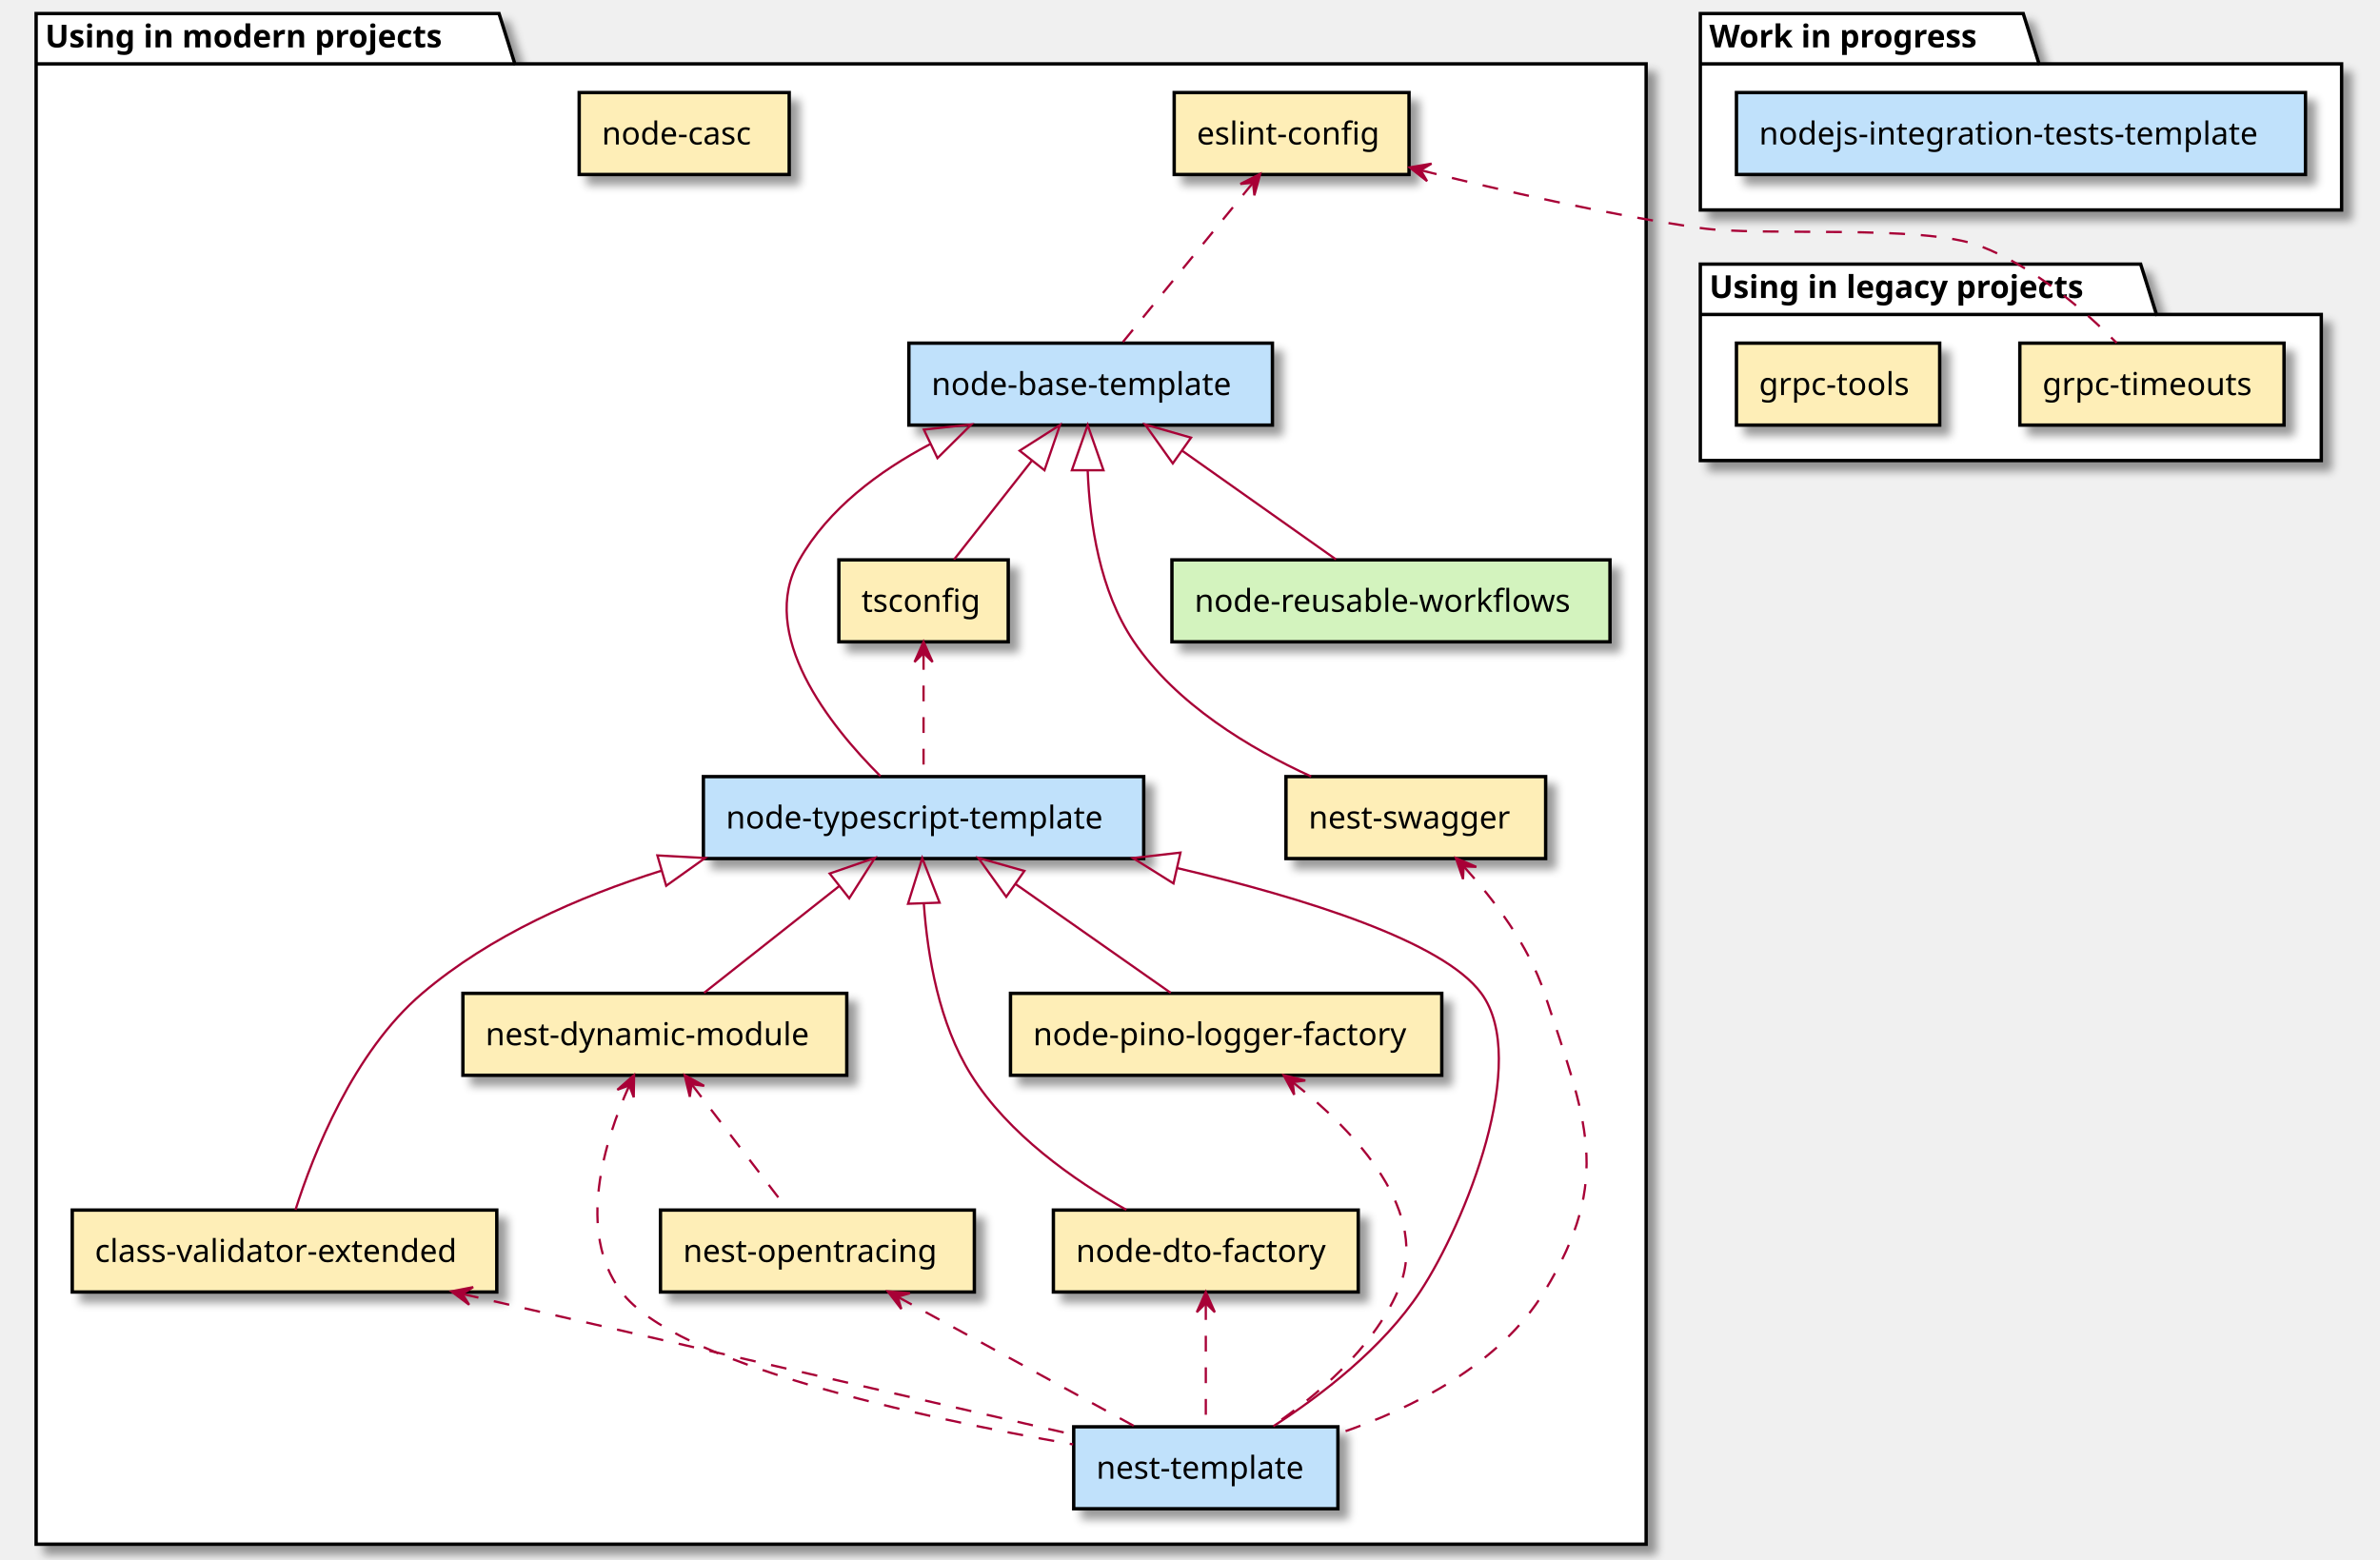
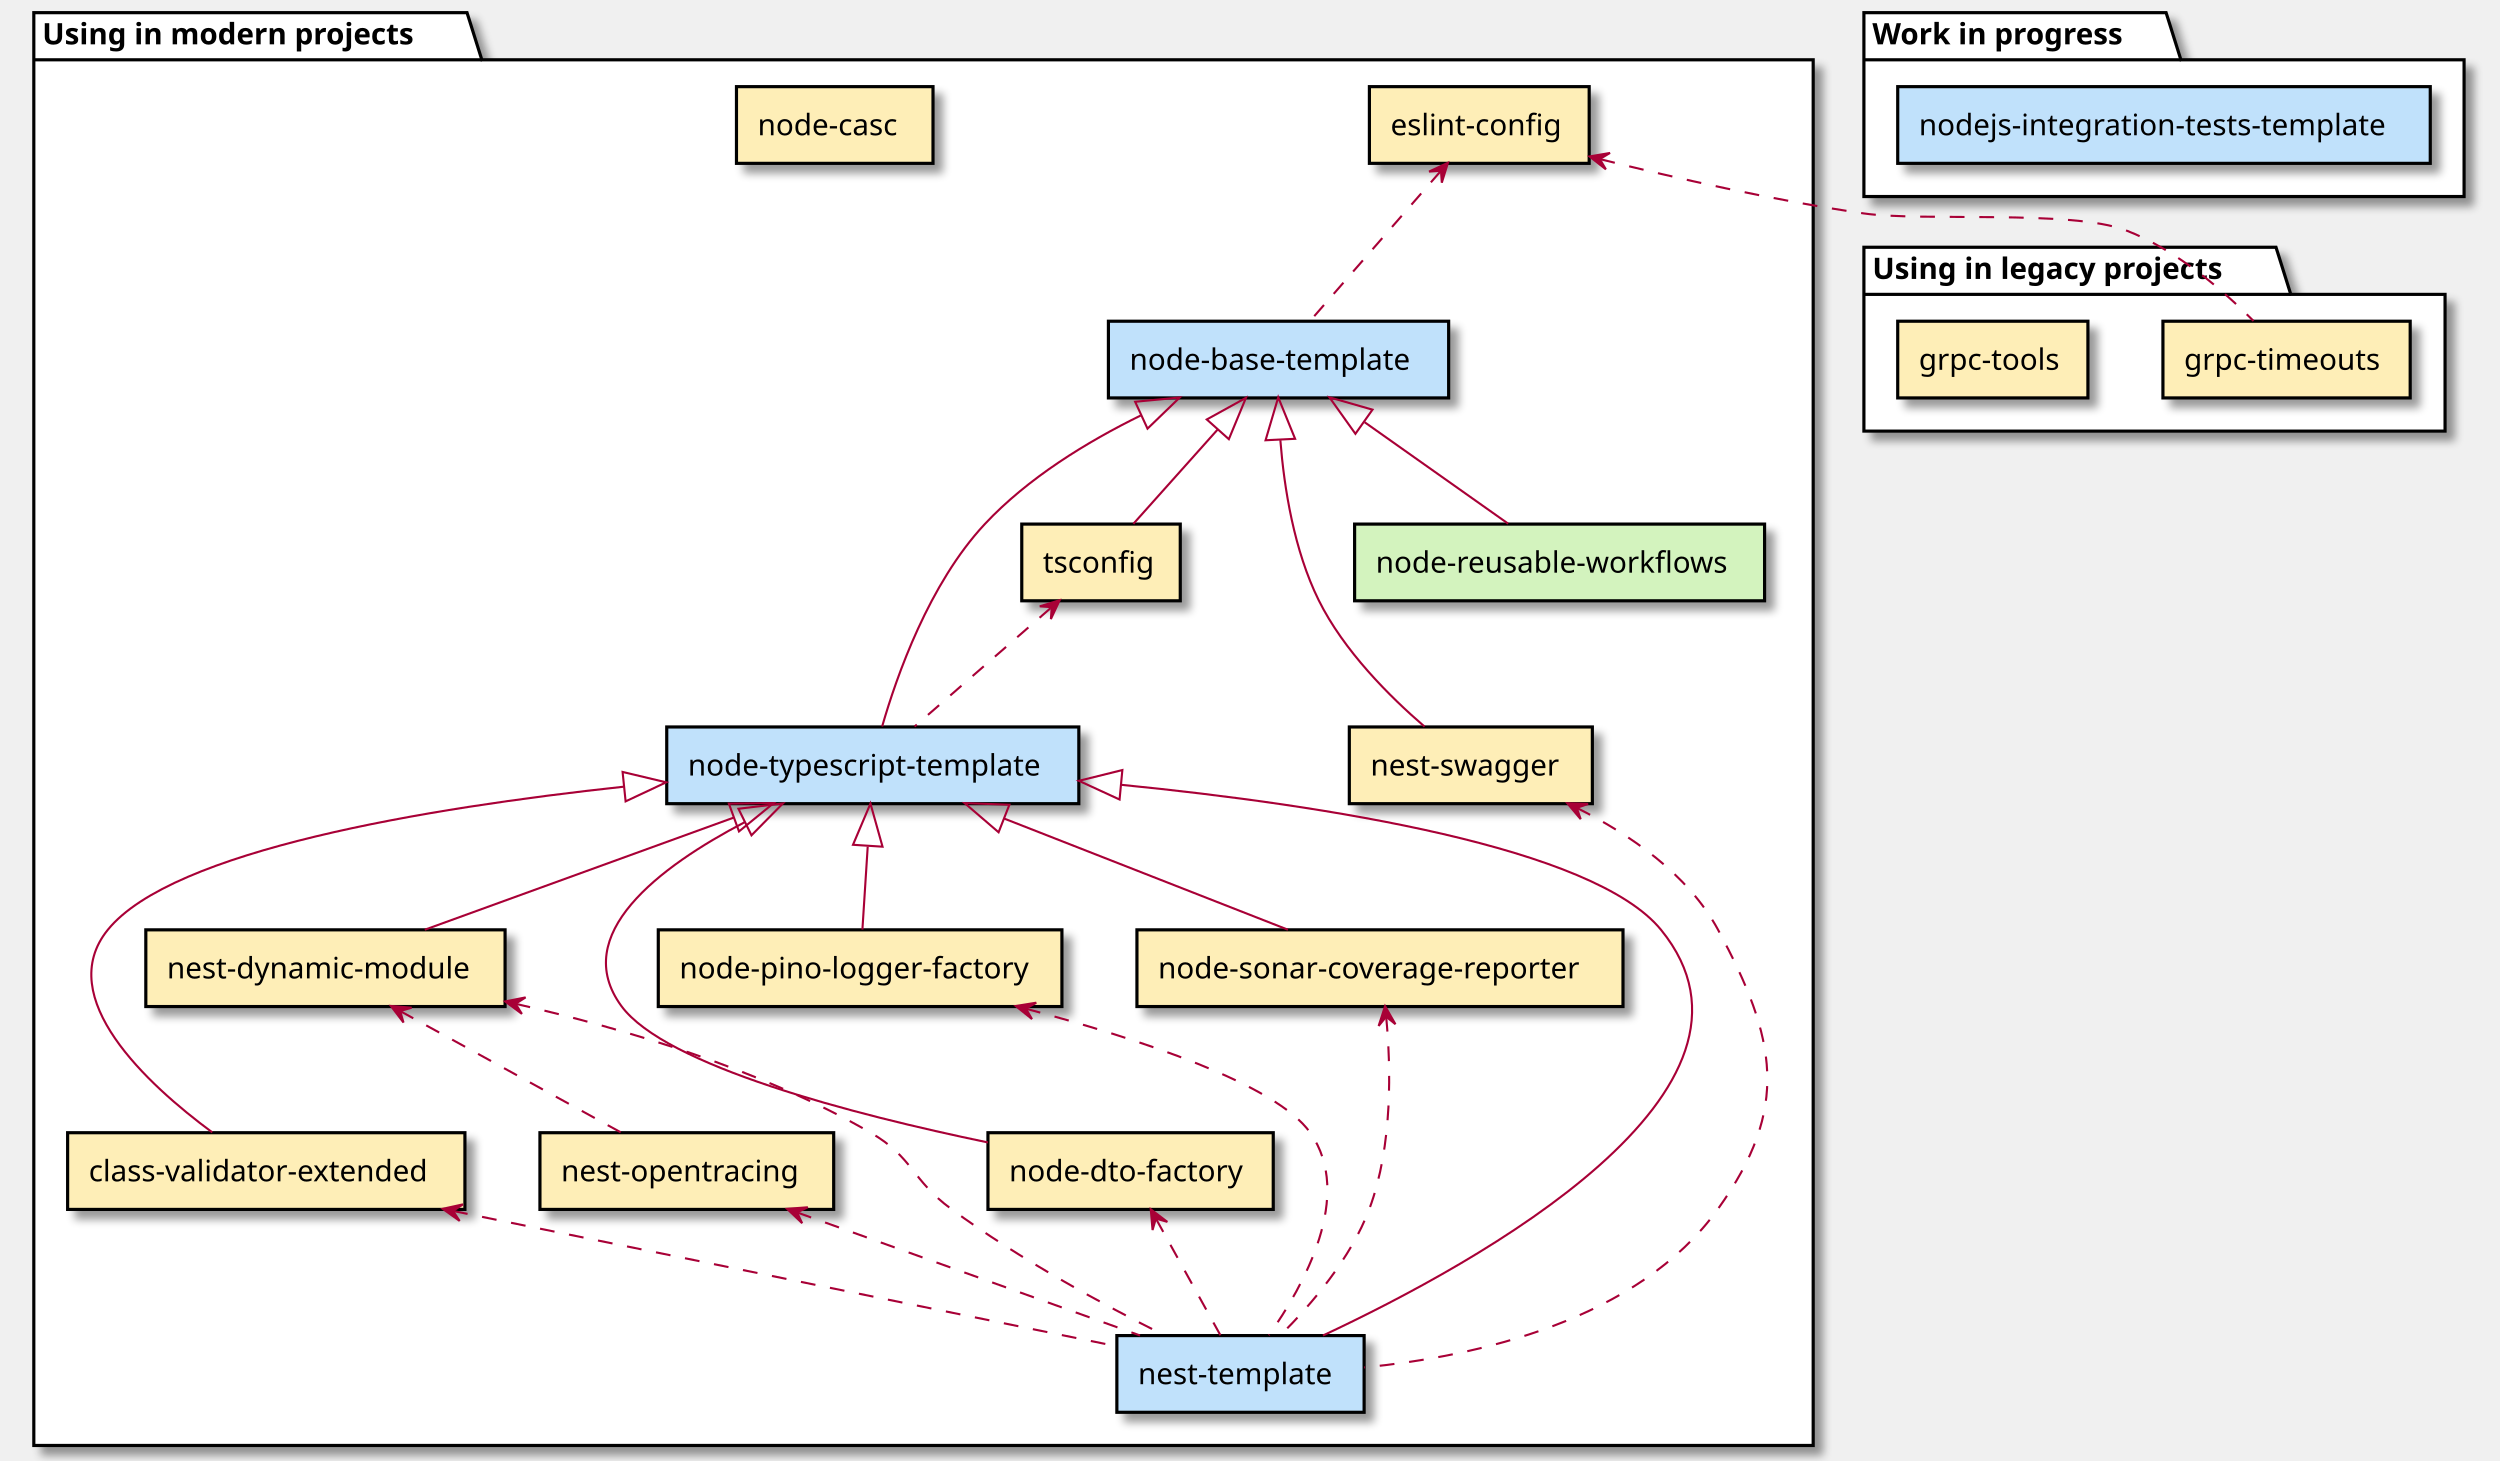
- <svg xmlns="http://www.w3.org/2000/svg" xmlns:xlink="http://www.w3.org/1999/xlink" contentScriptType="application/ecmascript" contentStyleType="text/css" height="691px" preserveAspectRatio="none" style="width:1054px;height:691px;background:#FFFFFF;" version="1.1" viewBox="0 0 1054 691" width="1054px" zoomAndPan="magnify">
+ <svg xmlns="http://www.w3.org/2000/svg" xmlns:xlink="http://www.w3.org/1999/xlink" contentScriptType="application/ecmascript" contentStyleType="text/css" height="691px" preserveAspectRatio="none" style="width:1183px;height:691px;background:#FFFFFF;" version="1.1" viewBox="0 0 1183 691" width="1183px" zoomAndPan="magnify">
  <defs>
-     <filter height="300%" id="f10nj5l0olqya1" width="300%" x="-1" y="-1">
+     <filter height="300%" id="f1cpvy3fpr9vro" width="300%" x="-1" y="-1">
      <feGaussianBlur result="blurOut" stdDeviation="2.0" />
      <feColorMatrix in="blurOut" result="blurOut2" type="matrix" values="0 0 0 0 0 0 0 0 0 0 0 0 0 0 0 0 0 0 .4 0" />
      <feOffset dx="4.0" dy="4.0" in="blurOut2" result="blurOut3" />
      <feBlend in="SourceGraphic" in2="blurOut3" mode="normal" />
    </filter>
  </defs>
  <g>
-     <polygon fill="#FFFFFF" filter="url(#f10nj5l0olqya1)" points="16,6,221,6,228,28.297,729,28.297,729,684,16,684,16,6" style="stroke:#000000;stroke-width:1.5;" />
+     <polygon fill="#FFFFFF" filter="url(#f1cpvy3fpr9vro)" points="16,6,221,6,228,28.297,858,28.297,858,684,16,684,16,6" style="stroke:#000000;stroke-width:1.5;" />
    <line style="stroke:#000000;stroke-width:1.5;" x1="16" x2="228" y1="28.297" y2="28.297" />
    <text fill="#000000" font-family="sans-serif" font-size="14" font-weight="bold" lengthAdjust="spacing" textLength="199" x="20" y="20.995">Using in modern projects</text>
-     <polygon fill="#FFFFFF" filter="url(#f10nj5l0olqya1)" points="753,6,896,6,903,28.297,1037,28.297,1037,93,753,93,753,6" style="stroke:#000000;stroke-width:1.5;" />
-     <line style="stroke:#000000;stroke-width:1.5;" x1="753" x2="903" y1="28.297" y2="28.297" />
-     <text fill="#000000" font-family="sans-serif" font-size="14" font-weight="bold" lengthAdjust="spacing" textLength="137" x="757" y="20.995">Work in progress</text>
-     <polygon fill="#FFFFFF" filter="url(#f10nj5l0olqya1)" points="753,117,948,117,955,139.297,1028,139.297,1028,204,753,204,753,117" style="stroke:#000000;stroke-width:1.5;" />
-     <line style="stroke:#000000;stroke-width:1.5;" x1="753" x2="955" y1="139.297" y2="139.297" />
-     <text fill="#000000" font-family="sans-serif" font-size="14" font-weight="bold" lengthAdjust="spacing" textLength="189" x="757" y="131.995">Using in legacy projects</text>
+     <polygon fill="#FFFFFF" filter="url(#f1cpvy3fpr9vro)" points="882,6,1025,6,1032,28.297,1166,28.297,1166,93,882,93,882,6" style="stroke:#000000;stroke-width:1.5;" />
+     <line style="stroke:#000000;stroke-width:1.5;" x1="882" x2="1032" y1="28.297" y2="28.297" />
+     <text fill="#000000" font-family="sans-serif" font-size="14" font-weight="bold" lengthAdjust="spacing" textLength="137" x="886" y="20.995">Work in progress</text>
+     <polygon fill="#FFFFFF" filter="url(#f1cpvy3fpr9vro)" points="882,117,1077,117,1084,139.297,1157,139.297,1157,204,882,204,882,117" style="stroke:#000000;stroke-width:1.5;" />
+     <line style="stroke:#000000;stroke-width:1.5;" x1="882" x2="1084" y1="139.297" y2="139.297" />
+     <text fill="#000000" font-family="sans-serif" font-size="14" font-weight="bold" lengthAdjust="spacing" textLength="189" x="886" y="131.995">Using in legacy projects</text>
    <a href="https://github.com/Byndyusoft/nest-template" target="_blank" title="https://github.com/Byndyusoft/nest-template" xlink:actuate="onRequest" xlink:href="https://github.com/Byndyusoft/nest-template" xlink:show="new" xlink:title="https://github.com/Byndyusoft/nest-template" xlink:type="simple">
-       <rect fill="#C0E1FB" filter="url(#f10nj5l0olqya1)" height="36.297" style="stroke:#000000;stroke-width:1.5;" width="117" x="475.5" y="632" />
-       <text fill="#000000" font-family="sans-serif" font-size="14" lengthAdjust="spacing" textLength="97" x="485.5" y="654.995">nest-template</text>
+       <rect fill="#C0E1FB" filter="url(#f1cpvy3fpr9vro)" height="36.297" style="stroke:#000000;stroke-width:1.5;" width="117" x="528.5" y="632" />
+       <text fill="#000000" font-family="sans-serif" font-size="14" lengthAdjust="spacing" textLength="97" x="538.5" y="654.995">nest-template</text>
    </a>
    <a href="https://github.com/Byndyusoft/node-base-template" target="_blank" title="https://github.com/Byndyusoft/node-base-template" xlink:actuate="onRequest" xlink:href="https://github.com/Byndyusoft/node-base-template" xlink:show="new" xlink:title="https://github.com/Byndyusoft/node-base-template" xlink:type="simple">
-       <rect fill="#C0E1FB" filter="url(#f10nj5l0olqya1)" height="36.297" style="stroke:#000000;stroke-width:1.5;" width="161" x="402.5" y="152" />
-       <text fill="#000000" font-family="sans-serif" font-size="14" lengthAdjust="spacing" textLength="141" x="412.5" y="174.995">node-base-template</text>
+       <rect fill="#C0E1FB" filter="url(#f1cpvy3fpr9vro)" height="36.297" style="stroke:#000000;stroke-width:1.5;" width="161" x="524.5" y="152" />
+       <text fill="#000000" font-family="sans-serif" font-size="14" lengthAdjust="spacing" textLength="141" x="534.5" y="174.995">node-base-template</text>
    </a>
    <a href="https://github.com/Byndyusoft/node-typescript-template" target="_blank" title="https://github.com/Byndyusoft/node-typescript-template" xlink:actuate="onRequest" xlink:href="https://github.com/Byndyusoft/node-typescript-template" xlink:show="new" xlink:title="https://github.com/Byndyusoft/node-typescript-template" xlink:type="simple">
-       <rect fill="#C0E1FB" filter="url(#f10nj5l0olqya1)" height="36.297" style="stroke:#000000;stroke-width:1.5;" width="195" x="311.5" y="344" />
-       <text fill="#000000" font-family="sans-serif" font-size="14" lengthAdjust="spacing" textLength="175" x="321.5" y="366.995">node-typescript-template</text>
+       <rect fill="#C0E1FB" filter="url(#f1cpvy3fpr9vro)" height="36.297" style="stroke:#000000;stroke-width:1.5;" width="195" x="315.5" y="344" />
+       <text fill="#000000" font-family="sans-serif" font-size="14" lengthAdjust="spacing" textLength="175" x="325.5" y="366.995">node-typescript-template</text>
    </a>
    <a href="https://github.com/Byndyusoft/class-validator-extended" target="_blank" title="https://github.com/Byndyusoft/class-validator-extended" xlink:actuate="onRequest" xlink:href="https://github.com/Byndyusoft/class-validator-extended" xlink:show="new" xlink:title="https://github.com/Byndyusoft/class-validator-extended" xlink:type="simple">
-       <rect fill="#FEEEB7" filter="url(#f10nj5l0olqya1)" height="36.297" style="stroke:#000000;stroke-width:1.5;" width="188" x="32" y="536" />
+       <rect fill="#FEEEB7" filter="url(#f1cpvy3fpr9vro)" height="36.297" style="stroke:#000000;stroke-width:1.5;" width="188" x="32" y="536" />
      <text fill="#000000" font-family="sans-serif" font-size="14" lengthAdjust="spacing" textLength="168" x="42" y="558.995">class-validator-extended</text>
    </a>
    <a href="https://github.com/Byndyusoft/eslint-config" target="_blank" title="https://github.com/Byndyusoft/eslint-config" xlink:actuate="onRequest" xlink:href="https://github.com/Byndyusoft/eslint-config" xlink:show="new" xlink:title="https://github.com/Byndyusoft/eslint-config" xlink:type="simple">
-       <rect fill="#FEEEB7" filter="url(#f10nj5l0olqya1)" height="36.297" style="stroke:#000000;stroke-width:1.5;" width="104" x="520" y="41" />
-       <text fill="#000000" font-family="sans-serif" font-size="14" lengthAdjust="spacing" textLength="84" x="530" y="63.995">eslint-config</text>
+       <rect fill="#FEEEB7" filter="url(#f1cpvy3fpr9vro)" height="36.297" style="stroke:#000000;stroke-width:1.5;" width="104" x="648" y="41" />
+       <text fill="#000000" font-family="sans-serif" font-size="14" lengthAdjust="spacing" textLength="84" x="658" y="63.995">eslint-config</text>
    </a>
    <a href="https://github.com/Byndyusoft/nest-dynamic-module" target="_blank" title="https://github.com/Byndyusoft/nest-dynamic-module" xlink:actuate="onRequest" xlink:href="https://github.com/Byndyusoft/nest-dynamic-module" xlink:show="new" xlink:title="https://github.com/Byndyusoft/nest-dynamic-module" xlink:type="simple">
-       <rect fill="#FEEEB7" filter="url(#f10nj5l0olqya1)" height="36.297" style="stroke:#000000;stroke-width:1.5;" width="170" x="205" y="440" />
-       <text fill="#000000" font-family="sans-serif" font-size="14" lengthAdjust="spacing" textLength="150" x="215" y="462.995">nest-dynamic-module</text>
+       <rect fill="#FEEEB7" filter="url(#f1cpvy3fpr9vro)" height="36.297" style="stroke:#000000;stroke-width:1.5;" width="170" x="69" y="440" />
+       <text fill="#000000" font-family="sans-serif" font-size="14" lengthAdjust="spacing" textLength="150" x="79" y="462.995">nest-dynamic-module</text>
    </a>
    <a href="https://github.com/Byndyusoft/nest-opentracing" target="_blank" title="https://github.com/Byndyusoft/nest-opentracing" xlink:actuate="onRequest" xlink:href="https://github.com/Byndyusoft/nest-opentracing" xlink:show="new" xlink:title="https://github.com/Byndyusoft/nest-opentracing" xlink:type="simple">
-       <rect fill="#FEEEB7" filter="url(#f10nj5l0olqya1)" height="36.297" style="stroke:#000000;stroke-width:1.5;" width="139" x="292.5" y="536" />
-       <text fill="#000000" font-family="sans-serif" font-size="14" lengthAdjust="spacing" textLength="119" x="302.5" y="558.995">nest-opentracing</text>
+       <rect fill="#FEEEB7" filter="url(#f1cpvy3fpr9vro)" height="36.297" style="stroke:#000000;stroke-width:1.5;" width="139" x="255.5" y="536" />
+       <text fill="#000000" font-family="sans-serif" font-size="14" lengthAdjust="spacing" textLength="119" x="265.5" y="558.995">nest-opentracing</text>
    </a>
    <a href="https://github.com/Byndyusoft/nest-swagger" target="_blank" title="https://github.com/Byndyusoft/nest-swagger" xlink:actuate="onRequest" xlink:href="https://github.com/Byndyusoft/nest-swagger" xlink:show="new" xlink:title="https://github.com/Byndyusoft/nest-swagger" xlink:type="simple">
-       <rect fill="#FEEEB7" filter="url(#f10nj5l0olqya1)" height="36.297" style="stroke:#000000;stroke-width:1.5;" width="115" x="569.5" y="344" />
-       <text fill="#000000" font-family="sans-serif" font-size="14" lengthAdjust="spacing" textLength="95" x="579.5" y="366.995">nest-swagger</text>
+       <rect fill="#FEEEB7" filter="url(#f1cpvy3fpr9vro)" height="36.297" style="stroke:#000000;stroke-width:1.5;" width="115" x="638.5" y="344" />
+       <text fill="#000000" font-family="sans-serif" font-size="14" lengthAdjust="spacing" textLength="95" x="648.5" y="366.995">nest-swagger</text>
    </a>
    <a href="https://github.com/Byndyusoft/node-casc" target="_blank" title="https://github.com/Byndyusoft/node-casc" xlink:actuate="onRequest" xlink:href="https://github.com/Byndyusoft/node-casc" xlink:show="new" xlink:title="https://github.com/Byndyusoft/node-casc" xlink:type="simple">
-       <rect fill="#FEEEB7" filter="url(#f10nj5l0olqya1)" height="36.297" style="stroke:#000000;stroke-width:1.5;" width="93" x="256.5" y="41" />
-       <text fill="#000000" font-family="sans-serif" font-size="14" lengthAdjust="spacing" textLength="73" x="266.5" y="63.995">node-casc</text>
+       <rect fill="#FEEEB7" filter="url(#f1cpvy3fpr9vro)" height="36.297" style="stroke:#000000;stroke-width:1.5;" width="93" x="348.5" y="41" />
+       <text fill="#000000" font-family="sans-serif" font-size="14" lengthAdjust="spacing" textLength="73" x="358.5" y="63.995">node-casc</text>
    </a>
    <a href="https://github.com/Byndyusoft/node-dto-factory" target="_blank" title="https://github.com/Byndyusoft/node-dto-factory" xlink:actuate="onRequest" xlink:href="https://github.com/Byndyusoft/node-dto-factory" xlink:show="new" xlink:title="https://github.com/Byndyusoft/node-dto-factory" xlink:type="simple">
-       <rect fill="#FEEEB7" filter="url(#f10nj5l0olqya1)" height="36.297" style="stroke:#000000;stroke-width:1.5;" width="135" x="466.5" y="536" />
-       <text fill="#000000" font-family="sans-serif" font-size="14" lengthAdjust="spacing" textLength="115" x="476.5" y="558.995">node-dto-factory</text>
+       <rect fill="#FEEEB7" filter="url(#f1cpvy3fpr9vro)" height="36.297" style="stroke:#000000;stroke-width:1.5;" width="135" x="467.5" y="536" />
+       <text fill="#000000" font-family="sans-serif" font-size="14" lengthAdjust="spacing" textLength="115" x="477.5" y="558.995">node-dto-factory</text>
    </a>
    <a href="https://github.com/Byndyusoft/node-pino-logger-factory" target="_blank" title="https://github.com/Byndyusoft/node-pino-logger-factory" xlink:actuate="onRequest" xlink:href="https://github.com/Byndyusoft/node-pino-logger-factory" xlink:show="new" xlink:title="https://github.com/Byndyusoft/node-pino-logger-factory" xlink:type="simple">
-       <rect fill="#FEEEB7" filter="url(#f10nj5l0olqya1)" height="36.297" style="stroke:#000000;stroke-width:1.5;" width="191" x="447.5" y="440" />
-       <text fill="#000000" font-family="sans-serif" font-size="14" lengthAdjust="spacing" textLength="171" x="457.5" y="462.995">node-pino-logger-factory</text>
+       <rect fill="#FEEEB7" filter="url(#f1cpvy3fpr9vro)" height="36.297" style="stroke:#000000;stroke-width:1.5;" width="191" x="311.5" y="440" />
+       <text fill="#000000" font-family="sans-serif" font-size="14" lengthAdjust="spacing" textLength="171" x="321.5" y="462.995">node-pino-logger-factory</text>
+     </a>
+     <a href="https://github.com/Byndyusoft/node-sonar-coverage-reporter" target="_blank" title="https://github.com/Byndyusoft/node-sonar-coverage-reporter" xlink:actuate="onRequest" xlink:href="https://github.com/Byndyusoft/node-sonar-coverage-reporter" xlink:show="new" xlink:title="https://github.com/Byndyusoft/node-sonar-coverage-reporter" xlink:type="simple">
+       <rect fill="#FEEEB7" filter="url(#f1cpvy3fpr9vro)" height="36.297" style="stroke:#000000;stroke-width:1.5;" width="230" x="538" y="440" />
+       <text fill="#000000" font-family="sans-serif" font-size="14" lengthAdjust="spacing" textLength="210" x="548" y="462.995">node-sonar-coverage-reporter</text>
    </a>
    <a href="https://github.com/Byndyusoft/tsconfig" target="_blank" title="https://github.com/Byndyusoft/tsconfig" xlink:actuate="onRequest" xlink:href="https://github.com/Byndyusoft/tsconfig" xlink:show="new" xlink:title="https://github.com/Byndyusoft/tsconfig" xlink:type="simple">
-       <rect fill="#FEEEB7" filter="url(#f10nj5l0olqya1)" height="36.297" style="stroke:#000000;stroke-width:1.5;" width="75" x="371.5" y="248" />
-       <text fill="#000000" font-family="sans-serif" font-size="14" lengthAdjust="spacing" textLength="55" x="381.5" y="270.995">tsconfig</text>
+       <rect fill="#FEEEB7" filter="url(#f1cpvy3fpr9vro)" height="36.297" style="stroke:#000000;stroke-width:1.5;" width="75" x="483.5" y="248" />
+       <text fill="#000000" font-family="sans-serif" font-size="14" lengthAdjust="spacing" textLength="55" x="493.5" y="270.995">tsconfig</text>
    </a>
    <a href="https://github.com/Byndyusoft/node-reusable-workflows" target="_blank" title="https://github.com/Byndyusoft/node-reusable-workflows" xlink:actuate="onRequest" xlink:href="https://github.com/Byndyusoft/node-reusable-workflows" xlink:show="new" xlink:title="https://github.com/Byndyusoft/node-reusable-workflows" xlink:type="simple">
-       <rect fill="#D3F3BE" filter="url(#f10nj5l0olqya1)" height="36.297" style="stroke:#000000;stroke-width:1.5;" width="194" x="519" y="248" />
-       <text fill="#000000" font-family="sans-serif" font-size="14" lengthAdjust="spacing" textLength="174" x="529" y="270.995">node-reusable-workflows</text>
+       <rect fill="#D3F3BE" filter="url(#f1cpvy3fpr9vro)" height="36.297" style="stroke:#000000;stroke-width:1.5;" width="194" x="641" y="248" />
+       <text fill="#000000" font-family="sans-serif" font-size="14" lengthAdjust="spacing" textLength="174" x="651" y="270.995">node-reusable-workflows</text>
    </a>
    <a href="https://github.com/Byndyusoft/nodejs-integration-tests-template" target="_blank" title="https://github.com/Byndyusoft/nodejs-integration-tests-template" xlink:actuate="onRequest" xlink:href="https://github.com/Byndyusoft/nodejs-integration-tests-template" xlink:show="new" xlink:title="https://github.com/Byndyusoft/nodejs-integration-tests-template" xlink:type="simple">
-       <rect fill="#C0E1FB" filter="url(#f10nj5l0olqya1)" height="36.297" style="stroke:#000000;stroke-width:1.5;" width="252" x="769" y="41" />
-       <text fill="#000000" font-family="sans-serif" font-size="14" lengthAdjust="spacing" textLength="232" x="779" y="63.995">nodejs-integration-tests-template</text>
+       <rect fill="#C0E1FB" filter="url(#f1cpvy3fpr9vro)" height="36.297" style="stroke:#000000;stroke-width:1.5;" width="252" x="898" y="41" />
+       <text fill="#000000" font-family="sans-serif" font-size="14" lengthAdjust="spacing" textLength="232" x="908" y="63.995">nodejs-integration-tests-template</text>
    </a>
    <a href="https://github.com/Byndyusoft/grpc-timeouts" target="_blank" title="https://github.com/Byndyusoft/grpc-timeouts" xlink:actuate="onRequest" xlink:href="https://github.com/Byndyusoft/grpc-timeouts" xlink:show="new" xlink:title="https://github.com/Byndyusoft/grpc-timeouts" xlink:type="simple">
-       <rect fill="#FEEEB7" filter="url(#f10nj5l0olqya1)" height="36.297" style="stroke:#000000;stroke-width:1.5;" width="117" x="894.5" y="152" />
-       <text fill="#000000" font-family="sans-serif" font-size="14" lengthAdjust="spacing" textLength="97" x="904.5" y="174.995">grpc-timeouts</text>
+       <rect fill="#FEEEB7" filter="url(#f1cpvy3fpr9vro)" height="36.297" style="stroke:#000000;stroke-width:1.5;" width="117" x="1023.5" y="152" />
+       <text fill="#000000" font-family="sans-serif" font-size="14" lengthAdjust="spacing" textLength="97" x="1033.5" y="174.995">grpc-timeouts</text>
    </a>
    <a href="https://github.com/Byndyusoft/grpc-tools" target="_blank" title="https://github.com/Byndyusoft/grpc-tools" xlink:actuate="onRequest" xlink:href="https://github.com/Byndyusoft/grpc-tools" xlink:show="new" xlink:title="https://github.com/Byndyusoft/grpc-tools" xlink:type="simple">
-       <rect fill="#FEEEB7" filter="url(#f10nj5l0olqya1)" height="36.297" style="stroke:#000000;stroke-width:1.5;" width="90" x="769" y="152" />
-       <text fill="#000000" font-family="sans-serif" font-size="14" lengthAdjust="spacing" textLength="70" x="779" y="174.995">grpc-tools</text>
+       <rect fill="#FEEEB7" filter="url(#f1cpvy3fpr9vro)" height="36.297" style="stroke:#000000;stroke-width:1.5;" width="90" x="898" y="152" />
+       <text fill="#000000" font-family="sans-serif" font-size="14" lengthAdjust="spacing" textLength="70" x="908" y="174.995">grpc-tools</text>
    </a>
-     <path d="M521.27,384.5 C578.32,397.94 639.12,417.05 656,440 C677.77,469.59 648.98,541.63 629,572 C612.43,597.19 585.01,618.12 563.88,631.77 " fill="none" id="node-typescript-template-backto-nest-template" style="stroke:#A80036;stroke-width:1.0;" />
-     <polygon fill="none" points="519.69,391.32,501.73,380.07,522.78,377.66,519.69,391.32" style="stroke:#A80036;stroke-width:1.0;" />
-     <path d="M205.04,573.21 C284.17,591.44 404.11,619.07 475.2,635.45 " fill="none" id="class-validator-extended-backto-nest-template" style="stroke:#A80036;stroke-width:1.0;stroke-dasharray:7.0,7.0;" />
-     <polygon fill="#A80036" points="199.89,572.02,207.772,577.926,204.764,573.135,209.555,570.128,199.89,572.02" style="stroke:#A80036;stroke-width:1.0;" />
-     <path d="M278.63,480.93 C267.62,505.55 255.25,545.53 275,572 C298.98,604.15 406.49,627.7 475.23,639.8 " fill="none" id="nest-dynamic-module-backto-nest-template" style="stroke:#A80036;stroke-width:1.0;stroke-dasharray:7.0,7.0;" />
-     <polygon fill="#A80036" points="280.8,476.21,273.393,482.701,278.702,480.748,280.654,486.058,280.8,476.21" style="stroke:#A80036;stroke-width:1.0;" />
-     <path d="M397.62,574.47 C428.64,591.42 473.16,615.75 502.79,631.95 " fill="none" id="nest-opentracing-backto-nest-template" style="stroke:#A80036;stroke-width:1.0;stroke-dasharray:7.0,7.0;" />
-     <polygon fill="#A80036" points="393.15,572.02,399.155,579.826,397.546,574.403,402.968,572.793,393.15,572.02" style="stroke:#A80036;stroke-width:1.0;" />
-     <path d="M648.37,383.96 C661.44,398.35 676.95,418.63 684,440 C702.38,495.71 714.58,521.93 684,572 C664.17,604.48 625.79,623.83 592.83,635 " fill="none" id="nest-swagger-backto-nest-template" style="stroke:#A80036;stroke-width:1.0;stroke-dasharray:7.0,7.0;" />
-     <polygon fill="#A80036" points="644.76,380.07,647.921,389.398,648.15,383.746,653.802,383.974,644.76,380.07" style="stroke:#A80036;stroke-width:1.0;" />
-     <path d="M534,577.66 C534,594.34 534,616.66 534,631.87 " fill="none" id="node-dto-factory-backto-nest-template" style="stroke:#A80036;stroke-width:1.0;stroke-dasharray:7.0,7.0;" />
-     <polygon fill="#A80036" points="534,572.24,530,581.24,534,577.24,538,581.24,534,572.24" style="stroke:#A80036;stroke-width:1.0;" />
-     <path d="M572.48,479.34 C599.95,501.02 634.53,536.98 619,572 C607.62,597.67 582.99,618.42 563.16,631.88 " fill="none" id="node-pino-logger-factory-backto-nest-template" style="stroke:#A80036;stroke-width:1.0;stroke-dasharray:7.0,7.0;" />
-     <polygon fill="#A80036" points="568.48,476.25,573.141,484.926,572.431,479.314,578.043,478.604,568.48,476.25" style="stroke:#A80036;stroke-width:1.0;" />
-     <path d="M554.85,81 C538.06,101.57 512.77,132.54 497.1,151.73 " fill="none" id="eslint-config-backto-node-base-template" style="stroke:#A80036;stroke-width:1.0;stroke-dasharray:7.0,7.0;" />
-     <polygon fill="#A80036" points="558.09,77.03,549.302,81.477,554.93,80.905,555.502,86.533,558.09,77.03" style="stroke:#A80036;stroke-width:1.0;" />
-     <path d="M411.82,196.77 C389.25,208.7 366.84,225.38 354,248 C335.26,281.01 367.4,321.35 389.92,343.81 " fill="none" id="node-base-template-backto-node-typescript-template" style="stroke:#A80036;stroke-width:1.0;" />
-     <polygon fill="none" points="409.14,190.29,430.2,188.01,415.16,202.93,409.14,190.29" style="stroke:#A80036;stroke-width:1.0;" />
-     <path d="M409,289.66 C409,306.34 409,328.66 409,343.87 " fill="none" id="tsconfig-backto-node-typescript-template" style="stroke:#A80036;stroke-width:1.0;stroke-dasharray:7.0,7.0;" />
-     <polygon fill="#A80036" points="409,284.24,405,293.24,409,289.24,413,293.24,409,284.24" style="stroke:#A80036;stroke-width:1.0;" />
-     <path d="M292.94,385.67 C256.03,397.23 217.03,414.46 187,440 C156.43,466 138.69,511.3 130.85,535.91 " fill="none" id="node-typescript-template-backto-class-validator-extended" style="stroke:#A80036;stroke-width:1.0;" />
-     <polygon fill="none" points="291.12,378.91,312.28,380.05,295.03,392.35,291.12,378.91" style="stroke:#A80036;stroke-width:1.0;" />
-     <path d="M371.7,392.46 C352.01,408.02 328.52,426.57 311.79,439.79 " fill="none" id="node-typescript-template-backto-nest-dynamic-module" style="stroke:#A80036;stroke-width:1.0;" />
-     <polygon fill="none" points="367.42,386.93,387.45,380.02,376.09,397.91,367.42,386.93" style="stroke:#A80036;stroke-width:1.0;" />
-     <path d="M306.37,480.37 C319.24,497.17 336.93,520.27 348.88,535.87 " fill="none" id="nest-dynamic-module-backto-nest-opentracing" style="stroke:#A80036;stroke-width:1.0;stroke-dasharray:7.0,7.0;" />
-     <polygon fill="#A80036" points="303.21,476.24,305.487,485.822,306.242,480.216,311.848,480.971,303.21,476.24" style="stroke:#A80036;stroke-width:1.0;" />
-     <path d="M481.69,208.4 C482.59,231.91 487.1,261.87 502,284 C520.79,311.91 553.44,331.51 580.66,343.95 " fill="none" id="node-base-template-backto-nest-swagger" style="stroke:#A80036;stroke-width:1.0;" />
-     <polygon fill="none" points="474.69,208.29,481.69,188.3,488.69,208.3,474.69,208.29" style="stroke:#A80036;stroke-width:1.0;" />
-     <path d="M409.13,400.37 C410.78,423.68 415.89,453.42 430,476 C446.49,502.39 475.58,522.76 498.81,535.9 " fill="none" id="node-typescript-template-backto-node-dto-factory" style="stroke:#A80036;stroke-width:1.0;" />
-     <polygon fill="none" points="402.12,400.32,408.42,380.09,416.11,399.83,402.12,400.32" style="stroke:#A80036;stroke-width:1.0;" />
-     <path d="M449.66,391.53 C472.11,407.27 499.25,426.31 518.46,439.79 " fill="none" id="node-typescript-template-backto-node-pino-logger-factory" style="stroke:#A80036;stroke-width:1.0;" />
-     <polygon fill="none" points="445.62,397.24,433.27,380.02,453.66,385.78,445.62,397.24" style="stroke:#A80036;stroke-width:1.0;" />
-     <path d="M456.83,204.24 C445.22,218.98 432.06,235.71 422.49,247.87 " fill="none" id="node-base-template-backto-tsconfig" style="stroke:#A80036;stroke-width:1.0;" />
-     <polygon fill="none" points="451.56,199.63,469.43,188.24,462.56,208.29,451.56,199.63" style="stroke:#A80036;stroke-width:1.0;" />
-     <path d="M629.4,75.45 C664.77,84.36 711.21,94.96 753,101 C780.33,104.95 851.22,99.11 877,109 C900.86,118.15 923.18,137.59 937.37,151.87 " fill="none" id="eslint-config-backto-grpc-timeouts" style="stroke:#A80036;stroke-width:1.0;stroke-dasharray:7.0,7.0;" />
-     <polygon fill="#A80036" points="624.26,74.15,632,80.24,629.106,75.379,633.967,72.486,624.26,74.15" style="stroke:#A80036;stroke-width:1.0;" />
-     <path d="M523.69,199.76 C545.91,215.46 572.67,234.37 591.64,247.79 " fill="none" id="node-base-template-backto-node-reusable-workflows" style="stroke:#A80036;stroke-width:1.0;" />
-     <polygon fill="none" points="519.38,205.28,507.09,188.02,527.46,193.85,519.38,205.28" style="stroke:#A80036;stroke-width:1.0;" />
+     <path d="M530.72,371.39 C627.65,381.03 754.13,400.87 786,440 C847.71,515.75 699.94,597.36 626.02,631.96 " fill="none" id="node-typescript-template-backto-nest-template" style="stroke:#A80036;stroke-width:1.0;" />
+     <polygon fill="none" points="529.78,378.33,510.53,369.48,531.1,364.39,529.78,378.33" style="stroke:#A80036;stroke-width:1.0;" />
+     <path d="M214.39,573.02 C306.7,591.85 448.88,620.84 528.26,637.02 " fill="none" id="class-validator-extended-backto-nest-template" style="stroke:#A80036;stroke-width:1.0;stroke-dasharray:7.0,7.0;" />
+     <polygon fill="#A80036" points="209.48,572.02,217.498,577.739,214.379,573.02,219.098,569.9,209.48,572.02" style="stroke:#A80036;stroke-width:1.0;" />
+     <path d="M244.01,475.01 C295.58,486.77 360.15,506.02 412,536 C432.14,547.64 431.27,558.2 450,572 C482.28,595.8 522.66,617.65 551.2,631.95 " fill="none" id="nest-dynamic-module-backto-nest-template" style="stroke:#A80036;stroke-width:1.0;stroke-dasharray:7.0,7.0;" />
+     <polygon fill="#A80036" points="239.06,473.89,246.962,479.769,243.938,474.988,248.719,471.964,239.06,473.89" style="stroke:#A80036;stroke-width:1.0;" />
+     <path d="M377.24,573.74 C424.56,590.72 493.67,615.52 539.46,631.95 " fill="none" id="nest-opentracing-backto-nest-template" style="stroke:#A80036;stroke-width:1.0;stroke-dasharray:7.0,7.0;" />
+     <polygon fill="#A80036" points="372.45,572.02,379.578,578.817,377.158,573.703,382.271,571.284,372.45,572.02" style="stroke:#A80036;stroke-width:1.0;" />
+     <path d="M746.24,382.34 C771.1,394.77 798.77,413.6 813,440 C840.84,491.64 847.15,524.29 813,572 C775.18,624.84 698.95,641.84 645.52,647.08 " fill="none" id="nest-swagger-backto-nest-template" style="stroke:#A80036;stroke-width:1.0;stroke-dasharray:7.0,7.0;" />
+     <polygon fill="#A80036" points="741.63,380.09,747.978,387.62,746.128,382.274,751.473,380.424,741.63,380.09" style="stroke:#A80036;stroke-width:1.0;" />
+     <path d="M547.06,576.8 C556.33,593.56 568.97,616.4 577.52,631.87 " fill="none" id="node-dto-factory-backto-nest-template" style="stroke:#A80036;stroke-width:1.0;stroke-dasharray:7.0,7.0;" />
+     <polygon fill="#A80036" points="544.54,572.24,545.39,582.052,546.957,576.617,552.393,578.184,544.54,572.24" style="stroke:#A80036;stroke-width:1.0;" />
+     <path d="M485.5,477.33 C539.34,491.68 603.86,513 620,536 C640.78,565.61 617.05,608.29 600.43,631.82 " fill="none" id="node-pino-logger-factory-backto-nest-template" style="stroke:#A80036;stroke-width:1.0;stroke-dasharray:7.0,7.0;" />
+     <polygon fill="#A80036" points="480.65,476.05,488.335,482.21,485.485,477.323,490.372,474.474,480.65,476.05" style="stroke:#A80036;stroke-width:1.0;" />
+     <path d="M655.94,481.16 C658.16,504.54 659.17,542.07 648,572 C639.24,595.49 620.42,617.39 605.99,631.78 " fill="none" id="node-sonar-coverage-reporter-backto-nest-template" style="stroke:#A80036;stroke-width:1.0;stroke-dasharray:7.0,7.0;" />
+     <polygon fill="#A80036" points="655.42,476.11,652.365,485.473,655.933,481.084,660.322,484.652,655.42,476.11" style="stroke:#A80036;stroke-width:1.0;" />
+     <path d="M681.7,81 C663.77,101.57 636.77,132.54 620.05,151.73 " fill="none" id="eslint-config-backto-node-base-template" style="stroke:#A80036;stroke-width:1.0;stroke-dasharray:7.0,7.0;" />
+     <polygon fill="#A80036" points="685.16,77.03,676.232,81.188,681.876,80.8,682.264,86.444,685.16,77.03" style="stroke:#A80036;stroke-width:1.0;" />
+     <path d="M539.82,196.59 C514.32,209.1 486.37,226.21 466,248 C439.66,276.18 424.33,319.8 417.43,343.77 " fill="none" id="node-base-template-backto-node-typescript-template" style="stroke:#A80036;stroke-width:1.0;" />
+     <polygon fill="none" points="537.15,190.11,558.24,188.11,543,202.83,537.15,190.11" style="stroke:#A80036;stroke-width:1.0;" />
+     <path d="M497.19,287.72 C477.87,304.54 450.93,327.98 432.78,343.79 " fill="none" id="tsconfig-backto-node-typescript-template" style="stroke:#A80036;stroke-width:1.0;stroke-dasharray:7.0,7.0;" />
+     <polygon fill="#A80036" points="501.44,284.02,492.026,286.916,497.67,287.304,497.282,292.948,501.44,284.02" style="stroke:#A80036;stroke-width:1.0;" />
+     <path d="M295.09,372.27 C201.5,382.36 81.46,402.37 51,440 C25.07,472.02 69.64,513.07 100.44,535.84 " fill="none" id="node-typescript-template-backto-class-validator-extended" style="stroke:#A80036;stroke-width:1.0;" />
+     <polygon fill="none" points="294.61,365.28,315.22,370.2,296.04,379.21,294.61,365.28" style="stroke:#A80036;stroke-width:1.0;" />
+     <path d="M347.18,386.89 C301.55,403.45 241.87,425.11 200.99,439.95 " fill="none" id="node-typescript-template-backto-nest-dynamic-module" style="stroke:#A80036;stroke-width:1.0;" />
+     <polygon fill="none" points="344.91,380.27,366.1,380.02,349.69,393.43,344.91,380.27" style="stroke:#A80036;stroke-width:1.0;" />
+     <path d="M189.42,478.47 C220.25,495.42 264.51,519.75 293.98,535.95 " fill="none" id="nest-dynamic-module-backto-nest-opentracing" style="stroke:#A80036;stroke-width:1.0;stroke-dasharray:7.0,7.0;" />
+     <polygon fill="#A80036" points="184.97,476.02,190.934,483.858,189.353,478.426,194.784,476.845,184.97,476.02" style="stroke:#A80036;stroke-width:1.0;" />
+     <path d="M605.86,208.28 C607.67,231.15 612.36,260.46 624,284 C635.84,307.95 657.6,329.63 674.1,343.83 " fill="none" id="node-base-template-backto-nest-swagger" style="stroke:#A80036;stroke-width:1.0;" />
+     <polygon fill="none" points="598.86,208.33,604.86,188.01,612.84,207.64,598.86,208.33" style="stroke:#A80036;stroke-width:1.0;" />
+     <path d="M352.39,389.05 C311.63,410.37 269.47,442.4 294,476 C314.72,504.38 403.68,527.36 467.49,540.61 " fill="none" id="node-typescript-template-backto-node-dto-factory" style="stroke:#A80036;stroke-width:1.0;" />
+     <polygon fill="none" points="349.44,382.7,370.48,380.18,355.6,395.27,349.44,382.7" style="stroke:#A80036;stroke-width:1.0;" />
+     <path d="M410.6,400.62 C409.73,414.21 408.79,428.89 408.09,439.87 " fill="none" id="node-typescript-template-backto-node-pino-logger-factory" style="stroke:#A80036;stroke-width:1.0;" />
+     <polygon fill="none" points="403.64,399.75,411.9,380.24,417.61,400.65,403.64,399.75" style="stroke:#A80036;stroke-width:1.0;" />
+     <path d="M475.13,387.33 C517.26,403.84 571.91,425.24 609.46,439.95 " fill="none" id="node-typescript-template-backto-node-sonar-coverage-reporter" style="stroke:#A80036;stroke-width:1.0;" />
+     <polygon fill="none" points="472.53,393.83,456.46,380.02,477.64,380.8,472.53,393.83" style="stroke:#A80036;stroke-width:1.0;" />
+     <path d="M576.15,203.29 C562.77,218.26 547.41,235.44 536.31,247.87 " fill="none" id="node-base-template-backto-tsconfig" style="stroke:#A80036;stroke-width:1.0;" />
+     <polygon fill="none" points="571.05,198.49,589.59,188.24,581.49,207.82,571.05,198.49" style="stroke:#A80036;stroke-width:1.0;" />
+     <path d="M757.33,75.35 C792.95,84.27 839.83,94.93 882,101 C909.33,104.94 980.22,99.11 1006,109 C1029.86,118.15 1052.18,137.59 1066.37,151.87 " fill="none" id="eslint-config-backto-grpc-timeouts" style="stroke:#A80036;stroke-width:1.0;stroke-dasharray:7.0,7.0;" />
+     <polygon fill="#A80036" points="752.16,74.04,759.9,80.13,757.006,75.269,761.867,72.376,752.16,74.04" style="stroke:#A80036;stroke-width:1.0;" />
+     <path d="M645.69,199.76 C667.91,215.46 694.67,234.37 713.64,247.79 " fill="none" id="node-base-template-backto-node-reusable-workflows" style="stroke:#A80036;stroke-width:1.0;" />
+     <polygon fill="none" points="641.38,205.28,629.09,188.02,649.46,193.85,641.38,205.28" style="stroke:#A80036;stroke-width:1.0;" />
  </g>
</svg>
